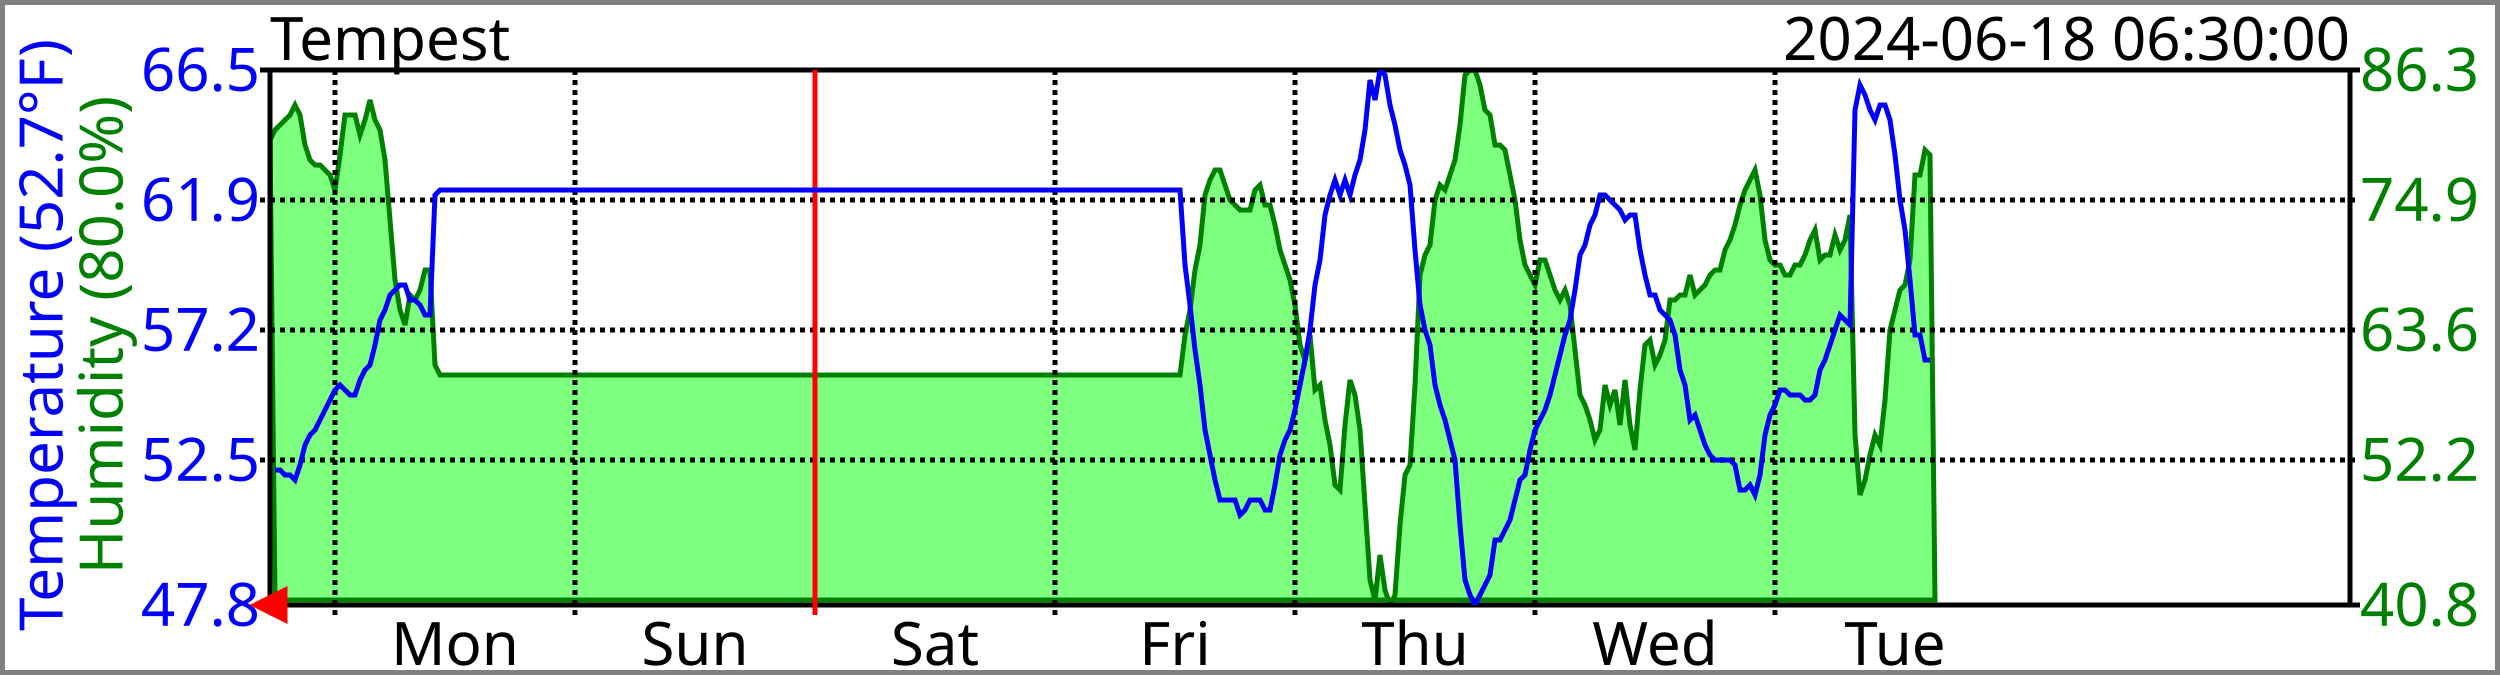
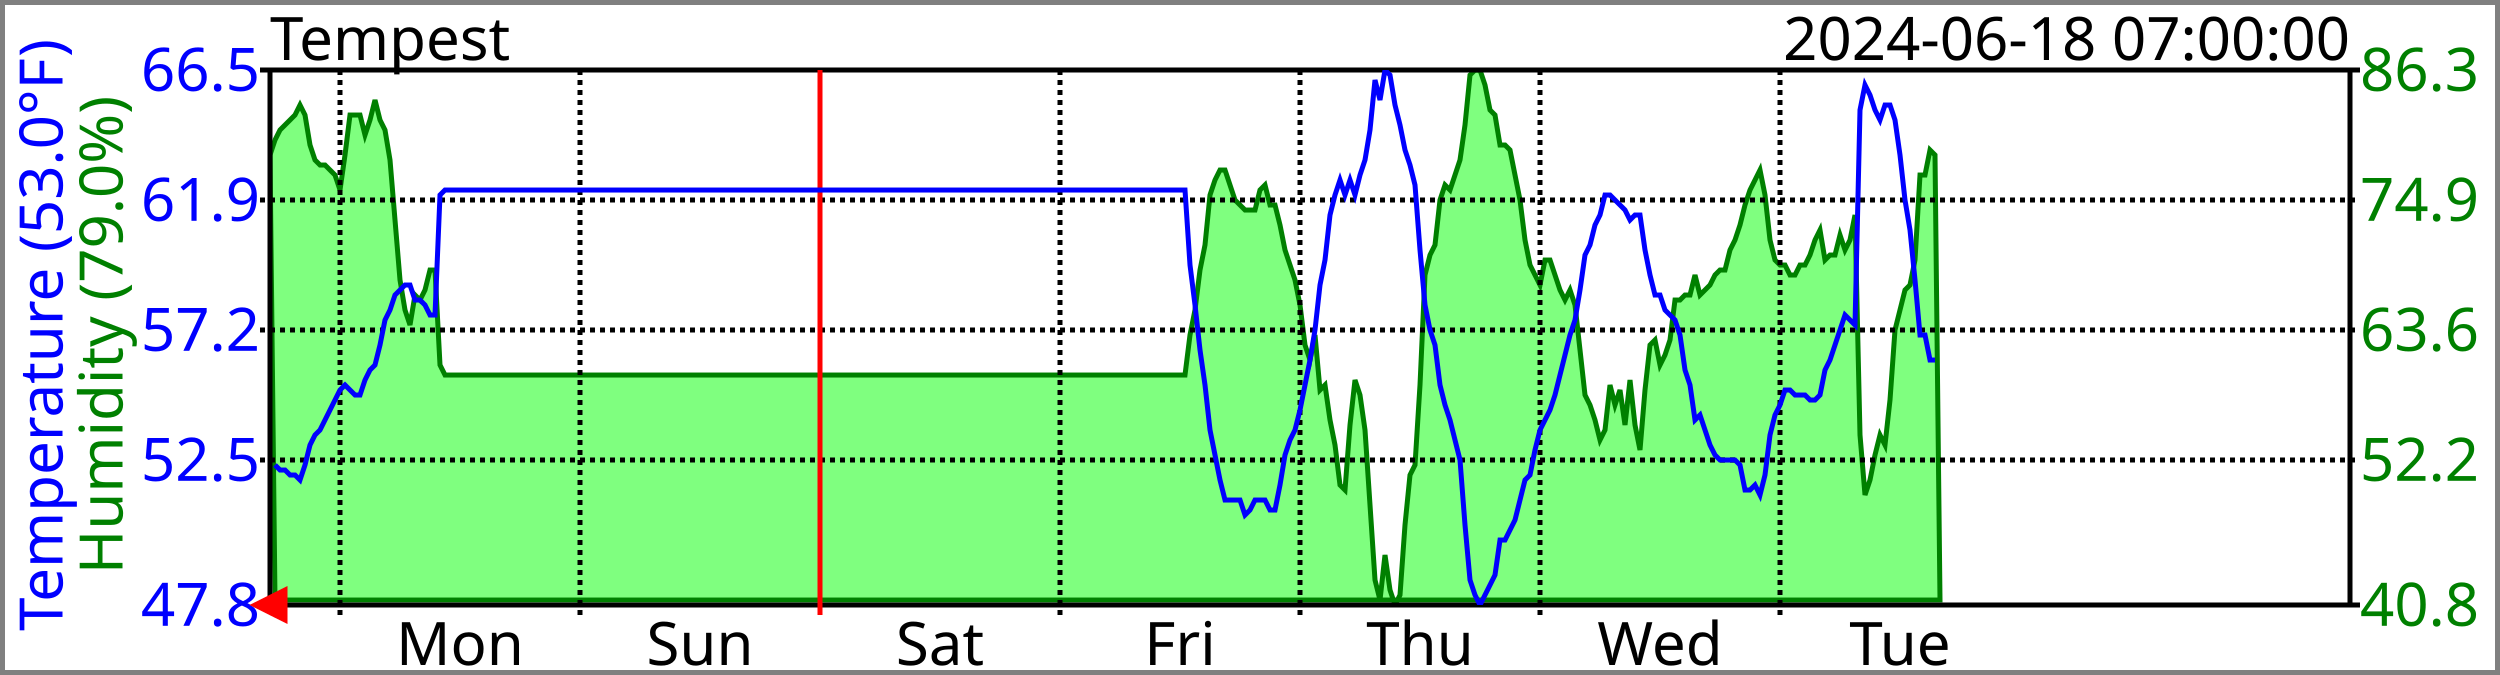
<svg xmlns="http://www.w3.org/2000/svg" width="500" height="135">
  <clipPath id="GraphRegion">
    <polygon points="54,14 470,14 470,121 54,121" />
  </clipPath>
  <style>
		text { font-family: sans-serif; font-size: 12px; fill: black; }
		line { stroke: black; }
		polygon { fill-opacity: 0.5; }
	</style>
  <rect style="fill-opacity:0;stroke:grey;stroke-width:2" width="500" height="135" />
  <text x="54" y="12">Tempest</text>
-   <text style="text-anchor:end" x="470" y="12">2024-06-18 06:30:00</text>
-   <text style="fill:blue;text-anchor:middle" x="12" y="50%" transform="rotate(270 12,67)">Temperature (52.7°F)</text>
-   <text style="fill:green;text-anchor:middle" x="24" y="50%" transform="rotate(270 24,67)">Humidity (80.0%)</text>
-   <polygon style="fill:lime;stroke:green;clip-path:url(#GraphRegion)" points="55,120 54,28 55,26 56,25 57,24 58,23 59,21 60,23 61,29 62,32 63,33 64,33 65,34 66,35 67,38 68,31 69,23 70,23 71,23 72,27 73,24 74,20 75,24 76,26 77,32 78,44 79,56 80,62 81,65 82,59 83,60 84,58 85,54 86,54 87,73 88,75 89,75 90,75 91,75 92,75 93,75 94,75 95,75 96,75 97,75 98,75 99,75 100,75 101,75 102,75 103,75 104,75 105,75 106,75 107,75 108,75 109,75 110,75 111,75 112,75 113,75 114,75 115,75 116,75 117,75 118,75 119,75 120,75 121,75 122,75 123,75 124,75 125,75 126,75 127,75 128,75 129,75 130,75 131,75 132,75 133,75 134,75 135,75 136,75 137,75 138,75 139,75 140,75 141,75 142,75 143,75 144,75 145,75 146,75 147,75 148,75 149,75 150,75 151,75 152,75 153,75 154,75 155,75 156,75 157,75 158,75 159,75 160,75 161,75 162,75 163,75 164,75 165,75 166,75 167,75 168,75 169,75 170,75 171,75 172,75 173,75 174,75 175,75 176,75 177,75 178,75 179,75 180,75 181,75 182,75 183,75 184,75 185,75 186,75 187,75 188,75 189,75 190,75 191,75 192,75 193,75 194,75 195,75 196,75 197,75 198,75 199,75 200,75 201,75 202,75 203,75 204,75 205,75 206,75 207,75 208,75 209,75 210,75 211,75 212,75 213,75 214,75 215,75 216,75 217,75 218,75 219,75 220,75 221,75 222,75 223,75 224,75 225,75 226,75 227,75 228,75 229,75 230,75 231,75 232,75 233,75 234,75 235,75 236,75 237,67 238,62 239,54 240,49 241,39 242,36 243,34 244,34 245,37 246,40 247,41 248,42 249,42 250,42 251,38 252,37 253,41 254,41 255,45 256,50 257,53 258,56 259,61 260,69 261,72 262,67 263,78 264,77 265,84 266,89 267,97 268,98 269,85 270,76 271,79 272,86 273,101 274,116 275,120 276,111 277,118 278,121 279,119 280,105 281,95 282,93 283,77 284,55 285,51 286,49 287,40 288,37 289,38 290,35 291,32 292,25 293,15 294,14 295,14 296,17 297,22 298,23 299,29 300,29 301,30 302,35 303,40 304,48 305,53 306,55 307,57 308,52 309,52 310,55 311,58 312,60 313,58 314,61 315,70 316,79 317,81 318,84 319,88 320,86 321,77 322,81 323,78 324,85 325,76 326,85 327,90 328,78 329,69 330,68 331,73 332,71 333,68 334,60 335,60 336,59 337,59 338,55 339,59 340,58 341,57 342,55 343,54 344,54 345,50 346,48 347,45 348,41 349,38 350,36 351,34 352,39 353,48 354,52 355,53 356,53 357,55 358,55 359,53 360,53 361,51 362,48 363,46 364,52 365,51 366,51 367,47 368,50 369,48 370,43 371,87 372,99 373,96 374,91 375,87 376,89 377,80 378,66 379,62 380,58 381,57 382,52 383,35 384,35 385,30 386,31 387,120" />
+   <text style="text-anchor:end" x="470" y="12">2024-06-18 07:00:00</text>
+   <text style="fill:blue;text-anchor:middle" x="12" y="50%" transform="rotate(270 12,67)">Temperature (53.0°F)</text>
+   <text style="fill:green;text-anchor:middle" x="24" y="50%" transform="rotate(270 24,67)">Humidity (79.0%)</text>
+   <polygon style="fill:lime;stroke:green;clip-path:url(#GraphRegion)" points="55,120 54,31 55,28 56,26 57,25 58,24 59,23 60,21 61,23 62,29 63,32 64,33 65,33 66,34 67,35 68,38 69,31 70,23 71,23 72,23 73,27 74,24 75,20 76,24 77,26 78,32 79,44 80,56 81,62 82,65 83,59 84,60 85,58 86,54 87,54 88,73 89,75 90,75 91,75 92,75 93,75 94,75 95,75 96,75 97,75 98,75 99,75 100,75 101,75 102,75 103,75 104,75 105,75 106,75 107,75 108,75 109,75 110,75 111,75 112,75 113,75 114,75 115,75 116,75 117,75 118,75 119,75 120,75 121,75 122,75 123,75 124,75 125,75 126,75 127,75 128,75 129,75 130,75 131,75 132,75 133,75 134,75 135,75 136,75 137,75 138,75 139,75 140,75 141,75 142,75 143,75 144,75 145,75 146,75 147,75 148,75 149,75 150,75 151,75 152,75 153,75 154,75 155,75 156,75 157,75 158,75 159,75 160,75 161,75 162,75 163,75 164,75 165,75 166,75 167,75 168,75 169,75 170,75 171,75 172,75 173,75 174,75 175,75 176,75 177,75 178,75 179,75 180,75 181,75 182,75 183,75 184,75 185,75 186,75 187,75 188,75 189,75 190,75 191,75 192,75 193,75 194,75 195,75 196,75 197,75 198,75 199,75 200,75 201,75 202,75 203,75 204,75 205,75 206,75 207,75 208,75 209,75 210,75 211,75 212,75 213,75 214,75 215,75 216,75 217,75 218,75 219,75 220,75 221,75 222,75 223,75 224,75 225,75 226,75 227,75 228,75 229,75 230,75 231,75 232,75 233,75 234,75 235,75 236,75 237,75 238,67 239,62 240,54 241,49 242,39 243,36 244,34 245,34 246,37 247,40 248,41 249,42 250,42 251,42 252,38 253,37 254,41 255,41 256,45 257,50 258,53 259,56 260,61 261,69 262,72 263,67 264,78 265,77 266,84 267,89 268,97 269,98 270,85 271,76 272,79 273,86 274,101 275,116 276,120 277,111 278,118 279,121 280,119 281,105 282,95 283,93 284,77 285,55 286,51 287,49 288,40 289,37 290,38 291,35 292,32 293,25 294,15 295,14 296,14 297,17 298,22 299,23 300,29 301,29 302,30 303,35 304,40 305,48 306,53 307,55 308,57 309,52 310,52 311,55 312,58 313,60 314,58 315,61 316,70 317,79 318,81 319,84 320,88 321,86 322,77 323,81 324,78 325,85 326,76 327,85 328,90 329,78 330,69 331,68 332,73 333,71 334,68 335,60 336,60 337,59 338,59 339,55 340,59 341,58 342,57 343,55 344,54 345,54 346,50 347,48 348,45 349,41 350,38 351,36 352,34 353,39 354,48 355,52 356,53 357,53 358,55 359,55 360,53 361,53 362,51 363,48 364,46 365,52 366,51 367,51 368,47 369,50 370,48 371,43 372,87 373,99 374,96 375,91 376,87 377,89 378,80 379,66 380,62 381,58 382,57 383,52 384,35 385,35 386,30 387,31 388,120" />
  <line x1="52" y1="14" x2="472" y2="14" />
  <text style="fill:blue;text-anchor:end;dominant-baseline:middle" x="52" y="14">66.5</text>
  <text style="fill:green;dominant-baseline:middle" x="472" y="14">86.3</text>
  <line x1="52" y1="121" x2="472" y2="121" />
  <text style="fill:blue;text-anchor:end;dominant-baseline:middle" x="52" y="121">47.8</text>
  <text style="fill:green;dominant-baseline:middle" x="472" y="121">40.8</text>
  <line x1="54" y1="14" x2="54" y2="121" />
  <line x1="470" y1="14" x2="470" y2="121" />
  <line style="stroke-dasharray:1" x1="52" y1="40" x2="472" y2="40" />
  <text style="fill:blue;text-anchor:end;dominant-baseline:middle" x="52" y="40">61.9</text>
  <text style="fill:green;dominant-baseline:middle" x="472" y="40">74.9</text>
  <line style="stroke-dasharray:1" x1="52" y1="66" x2="472" y2="66" />
  <text style="fill:blue;text-anchor:end;dominant-baseline:middle" x="52" y="66">57.2</text>
  <text style="fill:green;dominant-baseline:middle" x="472" y="66">63.6</text>
  <line style="stroke-dasharray:1" x1="52" y1="92" x2="472" y2="92" />
  <text style="fill:blue;text-anchor:end;dominant-baseline:middle" x="52" y="92">52.5</text>
  <text style="fill:green;dominant-baseline:middle" x="472" y="92">52.2</text>
-   <line style="stroke-dasharray:1" x1="67" y1="14" x2="67" y2="123" />
-   <text style="text-anchor:middle" x="91" y="133">Mon</text>
-   <line style="stroke-dasharray:1" x1="115" y1="14" x2="115" y2="123" />
-   <text style="text-anchor:middle" x="139" y="133">Sun</text>
-   <line style="stroke:red" x1="163" y1="14" x2="163" y2="123" />
-   <text style="text-anchor:middle" x="187" y="133">Sat</text>
-   <line style="stroke-dasharray:1" x1="211" y1="14" x2="211" y2="123" />
-   <text style="text-anchor:middle" x="235" y="133">Fri</text>
-   <line style="stroke-dasharray:1" x1="259" y1="14" x2="259" y2="123" />
-   <text style="text-anchor:middle" x="283" y="133">Thu</text>
-   <line style="stroke-dasharray:1" x1="307" y1="14" x2="307" y2="123" />
-   <text style="text-anchor:middle" x="331" y="133">Wed</text>
-   <line style="stroke-dasharray:1" x1="355" y1="14" x2="355" y2="123" />
-   <text style="text-anchor:middle" x="379" y="133">Tue</text>
+   <line style="stroke-dasharray:1" x1="68" y1="14" x2="68" y2="123" />
+   <text style="text-anchor:middle" x="92" y="133">Mon</text>
+   <line style="stroke-dasharray:1" x1="116" y1="14" x2="116" y2="123" />
+   <text style="text-anchor:middle" x="140" y="133">Sun</text>
+   <line style="stroke:red" x1="164" y1="14" x2="164" y2="123" />
+   <text style="text-anchor:middle" x="188" y="133">Sat</text>
+   <line style="stroke-dasharray:1" x1="212" y1="14" x2="212" y2="123" />
+   <text style="text-anchor:middle" x="236" y="133">Fri</text>
+   <line style="stroke-dasharray:1" x1="260" y1="14" x2="260" y2="123" />
+   <text style="text-anchor:middle" x="284" y="133">Thu</text>
+   <line style="stroke-dasharray:1" x1="308" y1="14" x2="308" y2="123" />
+   <text style="text-anchor:middle" x="332" y="133">Wed</text>
+   <line style="stroke-dasharray:1" x1="356" y1="14" x2="356" y2="123" />
+   <text style="text-anchor:middle" x="380" y="133">Tue</text>
  <polygon style="fill:red;stroke:red;fill-opacity:1;" points="51,121 57,118 57,124" />
-   <polyline style="fill:none;stroke:blue;clip-path:url(#GraphRegion)" points="55,94 56,94 57,95 58,95 59,96 60,93 61,89 62,87 63,86 64,84 65,82 66,80 67,78 68,77 69,78 70,79 71,79 72,76 73,74 74,73 75,69 76,64 77,62 78,59 79,58 80,57 81,57 82,60 83,60 84,61 85,63 86,63 87,39 88,38 89,38 90,38 91,38 92,38 93,38 94,38 95,38 96,38 97,38 98,38 99,38 100,38 101,38 102,38 103,38 104,38 105,38 106,38 107,38 108,38 109,38 110,38 111,38 112,38 113,38 114,38 115,38 116,38 117,38 118,38 119,38 120,38 121,38 122,38 123,38 124,38 125,38 126,38 127,38 128,38 129,38 130,38 131,38 132,38 133,38 134,38 135,38 136,38 137,38 138,38 139,38 140,38 141,38 142,38 143,38 144,38 145,38 146,38 147,38 148,38 149,38 150,38 151,38 152,38 153,38 154,38 155,38 156,38 157,38 158,38 159,38 160,38 161,38 162,38 163,38 164,38 165,38 166,38 167,38 168,38 169,38 170,38 171,38 172,38 173,38 174,38 175,38 176,38 177,38 178,38 179,38 180,38 181,38 182,38 183,38 184,38 185,38 186,38 187,38 188,38 189,38 190,38 191,38 192,38 193,38 194,38 195,38 196,38 197,38 198,38 199,38 200,38 201,38 202,38 203,38 204,38 205,38 206,38 207,38 208,38 209,38 210,38 211,38 212,38 213,38 214,38 215,38 216,38 217,38 218,38 219,38 220,38 221,38 222,38 223,38 224,38 225,38 226,38 227,38 228,38 229,38 230,38 231,38 232,38 233,38 234,38 235,38 236,38 237,53 238,61 239,70 240,77 241,86 242,91 243,96 244,100 245,100 246,100 247,100 248,103 249,102 250,100 251,100 252,100 253,102 254,102 255,97 256,91 257,88 258,86 259,82 260,77 261,72 262,66 263,57 264,52 265,43 266,39 267,36 268,39 269,36 270,39 271,35 272,32 273,26 274,16 275,20 276,14 277,15 278,21 279,25 280,30 281,33 282,37 283,50 284,61 285,66 286,69 287,77 288,81 289,84 290,88 291,92 292,105 293,116 294,119 295,121 296,119 297,117 298,115 299,108 300,108 301,106 302,104 303,100 304,96 305,95 306,90 307,86 308,84 309,82 310,79 311,75 312,71 313,67 314,64 315,58 316,51 317,49 318,45 319,43 320,39 321,39 322,40 323,41 324,42 325,44 326,43 327,43 328,50 329,55 330,59 331,59 332,62 333,63 334,64 335,67 336,74 337,77 338,84 339,83 340,86 341,89 342,91 343,92 344,92 345,92 346,92 347,93 348,98 349,98 350,97 351,99 352,95 353,87 354,83 355,81 356,78 357,78 358,79 359,79 360,79 361,80 362,80 363,79 364,74 365,72 366,69 367,66 368,63 369,64 370,65 371,22 372,17 373,19 374,22 375,24 376,21 377,21 378,24 379,31 380,40 381,46 382,56 383,67 384,67 385,72 386,72 " />
+   <polyline style="fill:none;stroke:blue;clip-path:url(#GraphRegion)" points="55,93 56,94 57,94 58,95 59,95 60,96 61,93 62,89 63,87 64,86 65,84 66,82 67,80 68,78 69,77 70,78 71,79 72,79 73,76 74,74 75,73 76,69 77,64 78,62 79,59 80,58 81,57 82,57 83,60 84,60 85,61 86,63 87,63 88,39 89,38 90,38 91,38 92,38 93,38 94,38 95,38 96,38 97,38 98,38 99,38 100,38 101,38 102,38 103,38 104,38 105,38 106,38 107,38 108,38 109,38 110,38 111,38 112,38 113,38 114,38 115,38 116,38 117,38 118,38 119,38 120,38 121,38 122,38 123,38 124,38 125,38 126,38 127,38 128,38 129,38 130,38 131,38 132,38 133,38 134,38 135,38 136,38 137,38 138,38 139,38 140,38 141,38 142,38 143,38 144,38 145,38 146,38 147,38 148,38 149,38 150,38 151,38 152,38 153,38 154,38 155,38 156,38 157,38 158,38 159,38 160,38 161,38 162,38 163,38 164,38 165,38 166,38 167,38 168,38 169,38 170,38 171,38 172,38 173,38 174,38 175,38 176,38 177,38 178,38 179,38 180,38 181,38 182,38 183,38 184,38 185,38 186,38 187,38 188,38 189,38 190,38 191,38 192,38 193,38 194,38 195,38 196,38 197,38 198,38 199,38 200,38 201,38 202,38 203,38 204,38 205,38 206,38 207,38 208,38 209,38 210,38 211,38 212,38 213,38 214,38 215,38 216,38 217,38 218,38 219,38 220,38 221,38 222,38 223,38 224,38 225,38 226,38 227,38 228,38 229,38 230,38 231,38 232,38 233,38 234,38 235,38 236,38 237,38 238,53 239,61 240,70 241,77 242,86 243,91 244,96 245,100 246,100 247,100 248,100 249,103 250,102 251,100 252,100 253,100 254,102 255,102 256,97 257,91 258,88 259,86 260,82 261,77 262,72 263,66 264,57 265,52 266,43 267,39 268,36 269,39 270,36 271,39 272,35 273,32 274,26 275,16 276,20 277,14 278,15 279,21 280,25 281,30 282,33 283,37 284,50 285,61 286,66 287,69 288,77 289,81 290,84 291,88 292,92 293,105 294,116 295,119 296,121 297,119 298,117 299,115 300,108 301,108 302,106 303,104 304,100 305,96 306,95 307,90 308,86 309,84 310,82 311,79 312,75 313,71 314,67 315,64 316,58 317,51 318,49 319,45 320,43 321,39 322,39 323,40 324,41 325,42 326,44 327,43 328,43 329,50 330,55 331,59 332,59 333,62 334,63 335,64 336,67 337,74 338,77 339,84 340,83 341,86 342,89 343,91 344,92 345,92 346,92 347,92 348,93 349,98 350,98 351,97 352,99 353,95 354,87 355,83 356,81 357,78 358,78 359,79 360,79 361,79 362,80 363,80 364,79 365,74 366,72 367,69 368,66 369,63 370,64 371,65 372,22 373,17 374,19 375,22 376,24 377,21 378,21 379,24 380,31 381,40 382,46 383,56 384,67 385,67 386,72 387,72 " />
</svg>
